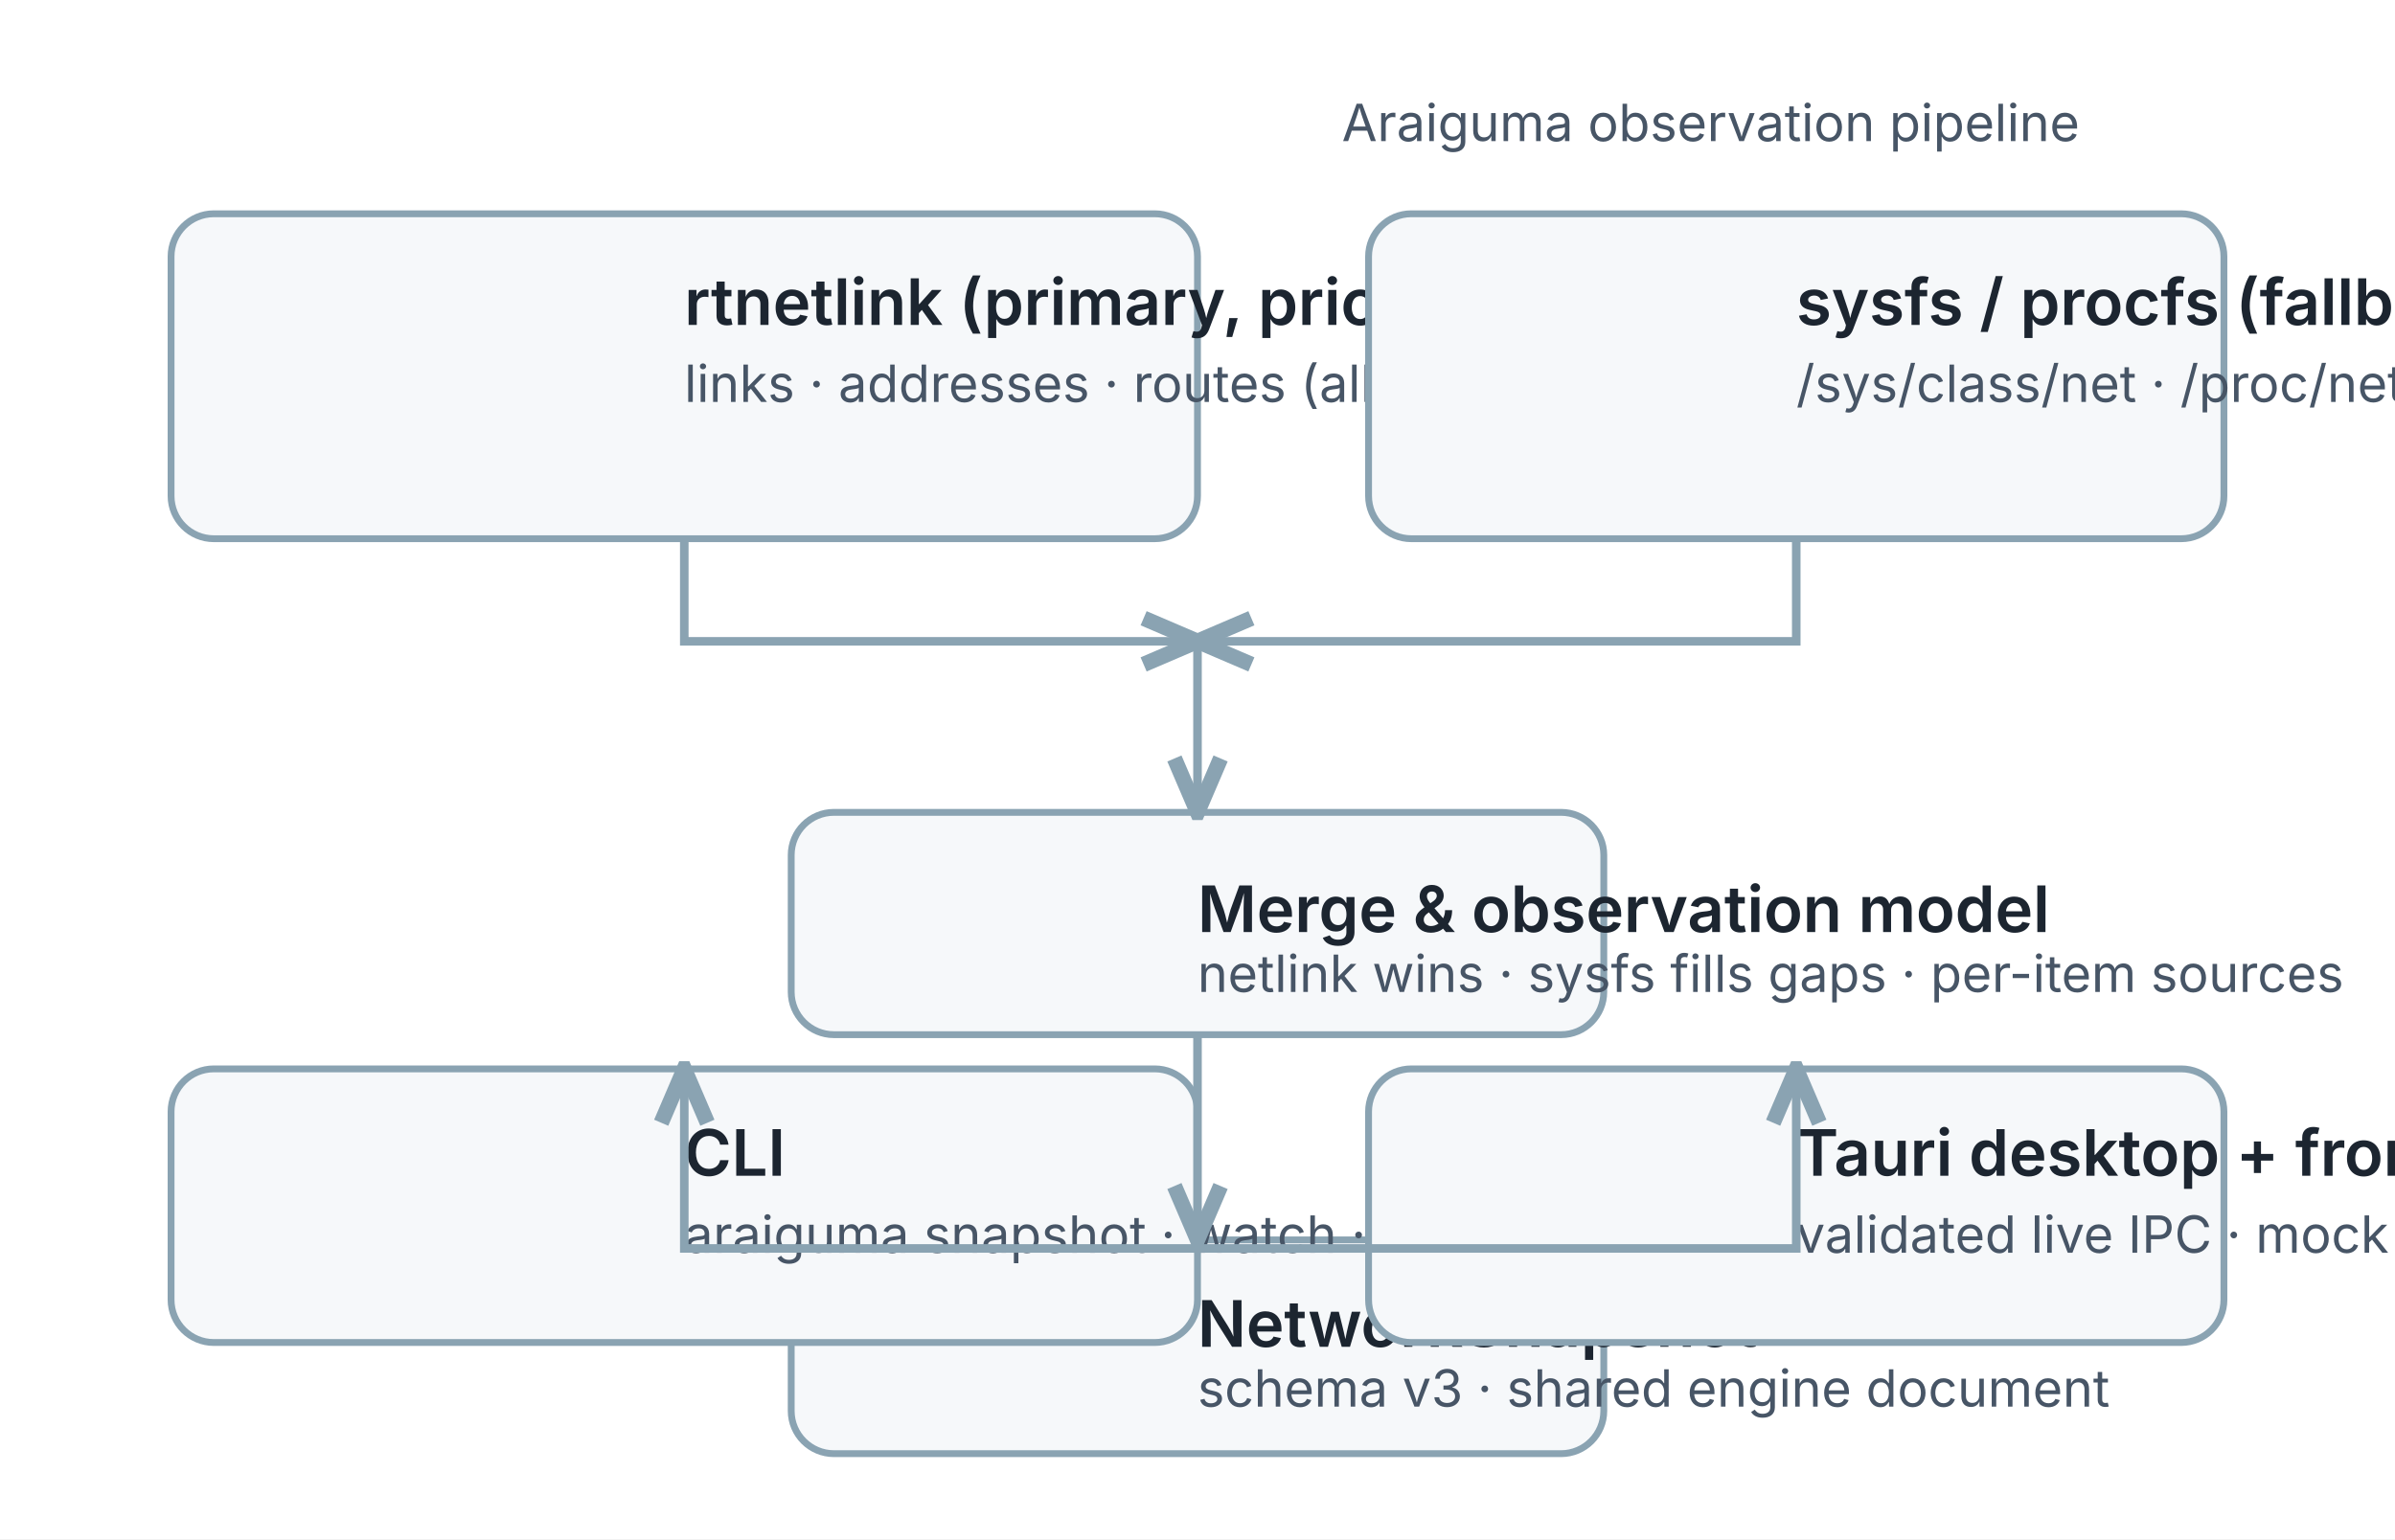
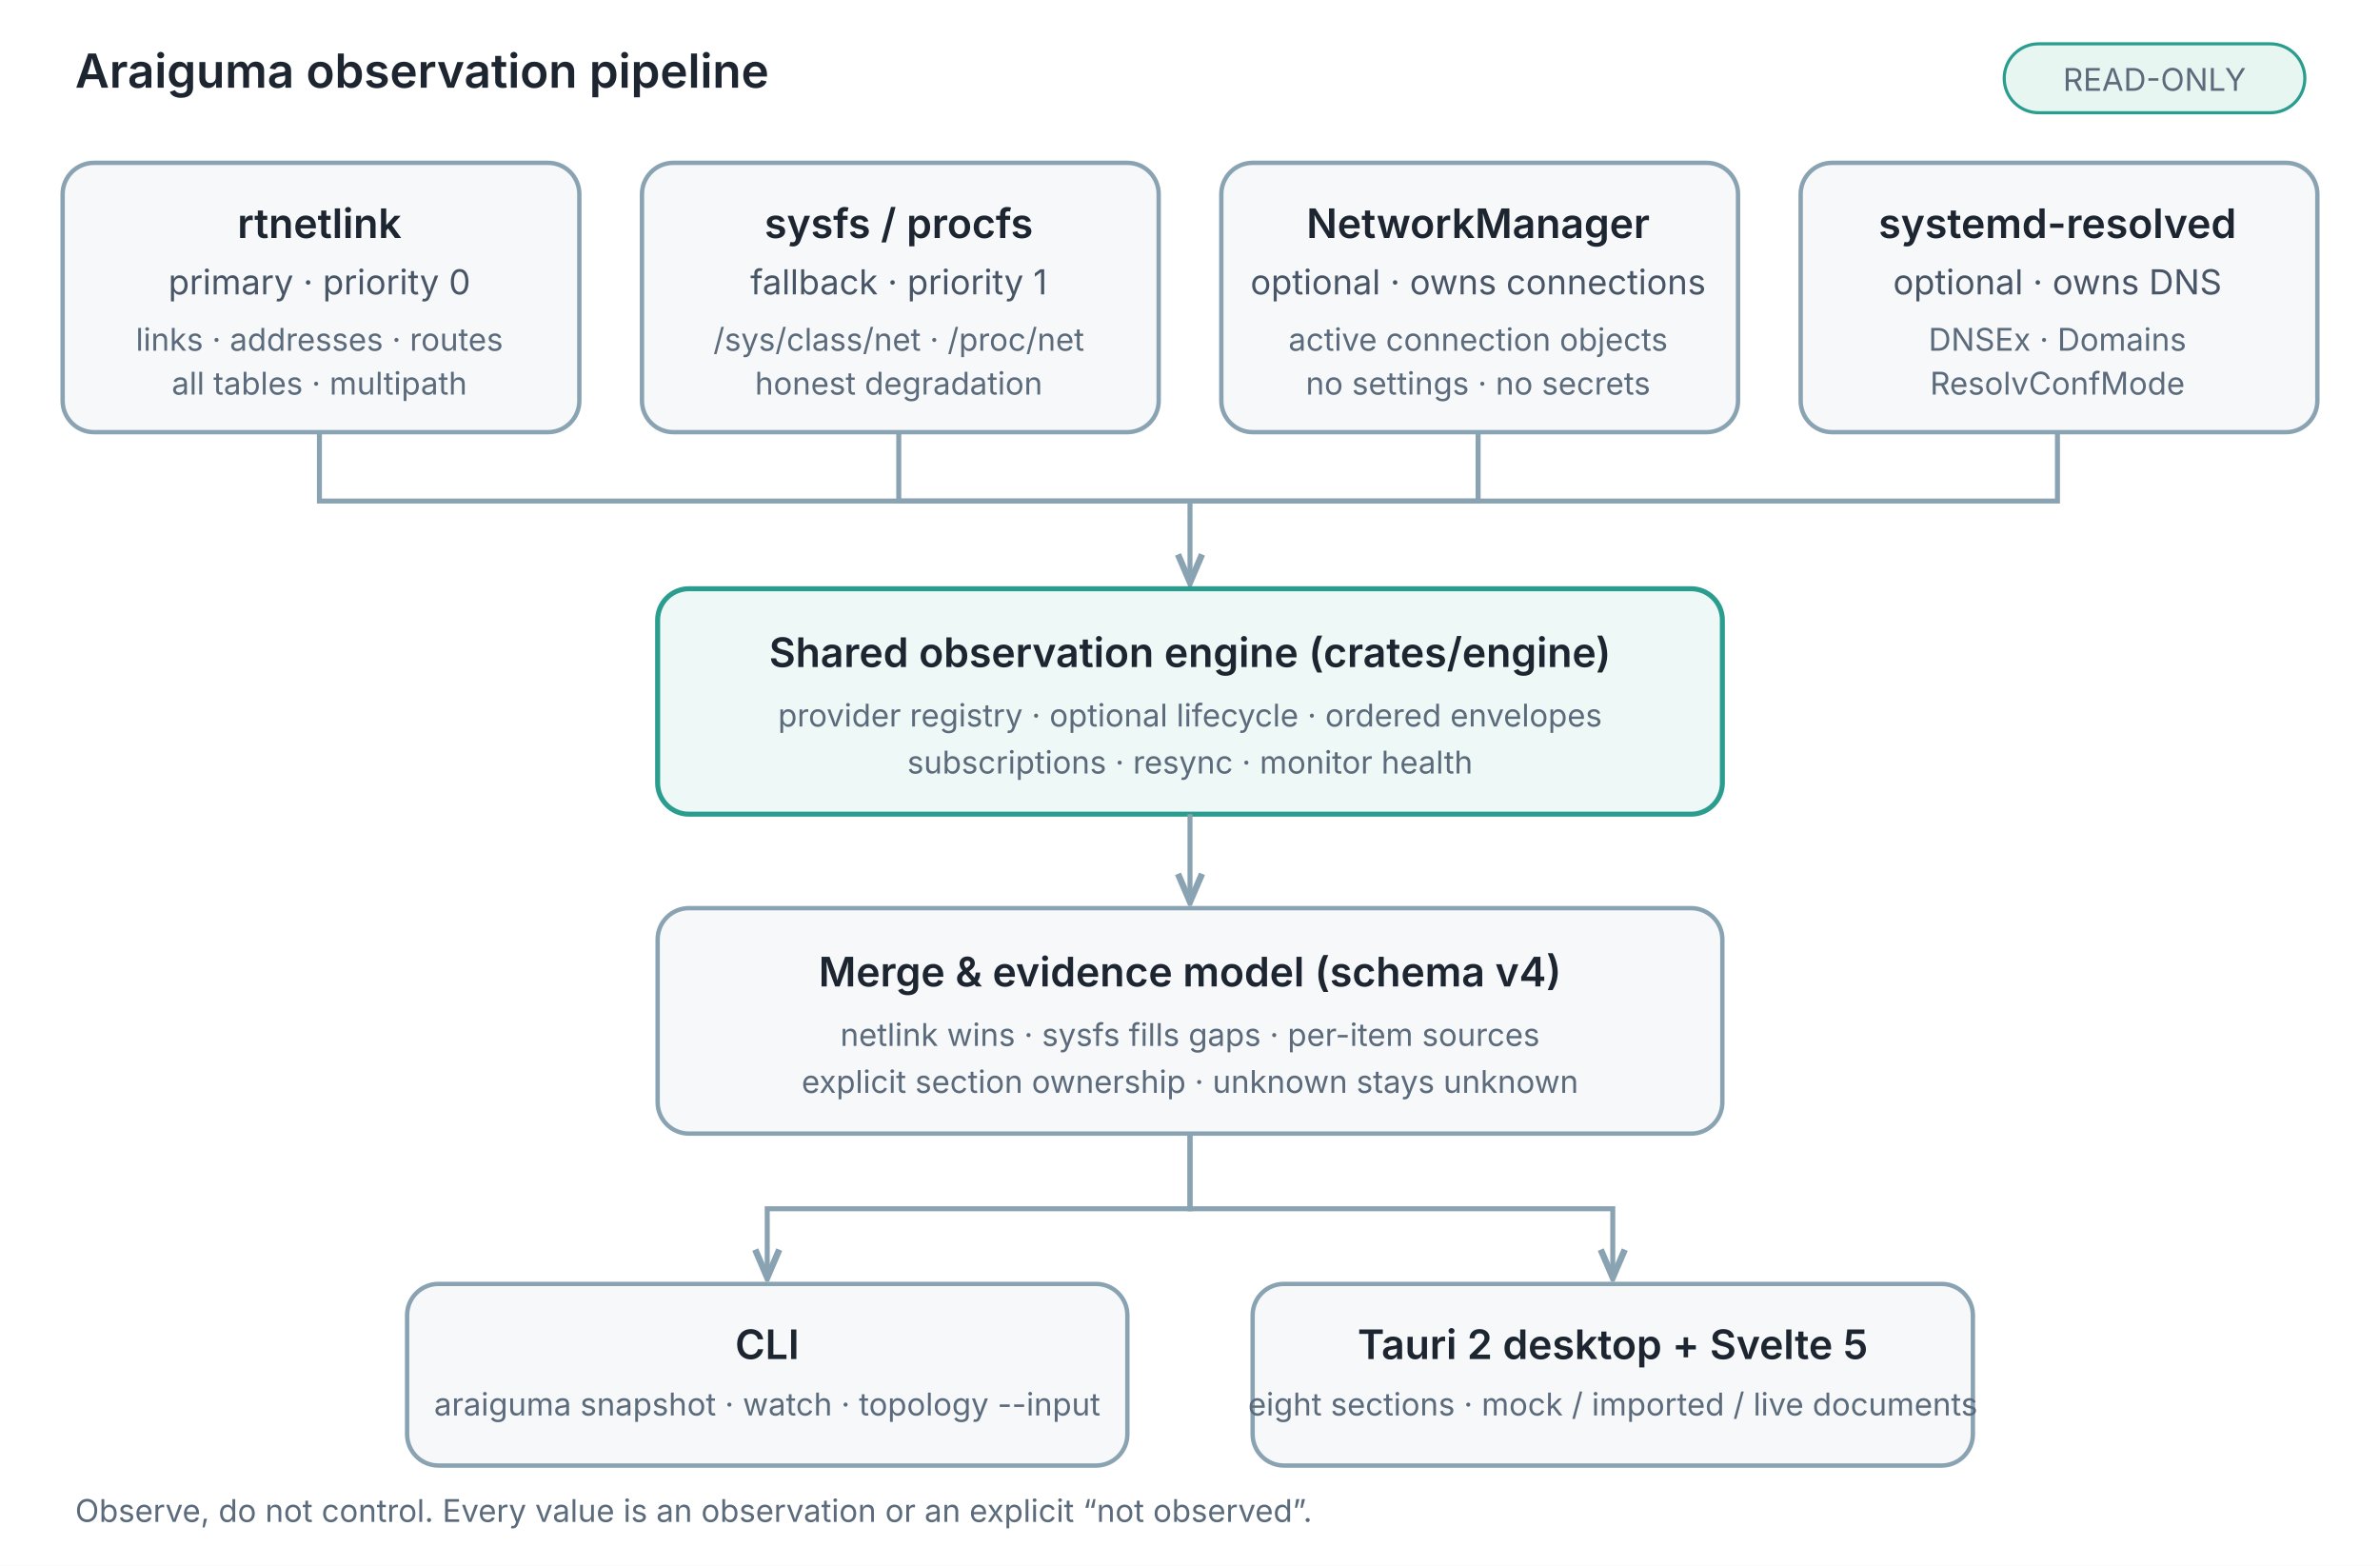
- <svg xmlns="http://www.w3.org/2000/svg" width="560" height="360" viewBox="0 0 560 360">
-   <rect width="560" height="360" fill="#ffffff" />
-   <style>
-     .box { fill: #f6f8fa; stroke: #8aa3b2; stroke-width: 1.6; rx: 10; }
-     .label { font-family: system-ui, -apple-system, sans-serif; font-size: 15px; fill: #1c2530; font-weight: 600; }
-     .detail { font-family: system-ui, -apple-system, sans-serif; font-size: 12px; fill: #475566; }
-     .edge { stroke: #8aa3b2; stroke-width: 2; fill: none; marker-end: url(#arrow); }
-   </style>
+ <svg xmlns="http://www.w3.org/2000/svg" width="760" height="500" viewBox="0 0 760 500" role="img" aria-label="Araiguma observation pipeline: four read-only providers feed a shared engine and merge into schema v4 documents consumed by the CLI and the Tauri desktop frontend">
+   <rect width="760" height="500" fill="#ffffff" />
  <defs>
-     <marker id="arrow" viewBox="0 0 10 10" refX="9" refY="5" markerWidth="9" markerHeight="9" orient="auto-start-reverse">
-       <path d="M2 2 L9 5 L2 8" stroke="#8aa3b2" stroke-width="2" fill="none" />
+     <marker id="arrow" viewBox="0 0 10 10" refX="9" refY="5" markerWidth="8" markerHeight="8" orient="auto-start-reverse">
+       <path d="M2 2 L9 5 L2 8" stroke="#8aa3b2" stroke-width="1.6" fill="none" />
    </marker>
  </defs>
-   <rect class="box" x="40" y="50" width="240" height="76" />
-   <text class="label" x="160" y="76">rtnetlink (primary, priority 0)</text>
-   <text class="detail" x="160" y="94">links · addresses · routes (all tables, multipath)</text>
-   <rect class="box" x="320" y="50" width="200" height="76" />
-   <text class="label" x="420" y="76">sysfs / procfs (fallback, priority 1)</text>
-   <text class="detail" x="420" y="94">/sys/class/net · /proc/net/route · /proc/net/if_inet6 · /proc/net/ipv6_route</text>
-   <rect class="box" x="185" y="190" width="190" height="52" />
-   <text class="label" x="280" y="218">Merge &amp; observation model</text>
-   <text class="detail" x="280" y="232">netlink wins · sysfs fills gaps · per-item sources</text>
-   <rect class="box" x="185" y="290" width="190" height="50" />
-   <text class="label" x="280" y="315">NetworkSnapshot</text>
-   <text class="detail" x="280" y="329">schema v3 · shared engine document</text>
-   <rect class="box" x="40" y="250" width="240" height="64" />
-   <text class="label" x="160" y="275">CLI</text>
-   <text class="detail" x="160" y="293">araiguma snapshot · watch · topology --input</text>
-   <rect class="box" x="320" y="250" width="200" height="64" />
-   <text class="label" x="420" y="275">Tauri desktop + frontend</text>
-   <text class="detail" x="420" y="293">validated live IPC · mock / imported / live documents</text>
-   <path class="edge" d="M160 126 L160 150 L280 150" />
-   <path class="edge" d="M280 150 L280 190" />
-   <path class="edge" d="M420 126 L420 150 L280 150" />
-   <path class="edge" d="M280 242 L280 290" />
-   <path class="edge" d="M280 292 L160 292 L160 250" />
-   <path class="edge" d="M280 292 L420 292 L420 250" />
-   <text class="detail" x="400" y="33" text-anchor="middle">Araiguma observation pipeline</text>
+   <style>
+     .title { font-family: system-ui, -apple-system, sans-serif; font-size: 15px; font-weight: 600; fill: #1c2530; }
+     .label { font-family: system-ui, -apple-system, sans-serif; font-size: 13px; font-weight: 600; fill: #1c2530; }
+     .small { font-family: system-ui, -apple-system, sans-serif; font-size: 11px; fill: #475566; }
+     .tiny  { font-family: system-ui, -apple-system, sans-serif; font-size: 10px; fill: #5b6b7c; }
+     .box { fill: #f6f8fa; stroke: #8aa3b2; stroke-width: 1.4; }
+     .box-accent { fill: #eef8f6; stroke: #2a9d8f; stroke-width: 1.6; }
+     .edge { stroke: #8aa3b2; stroke-width: 1.6; fill: none; marker-end: url(#arrow); }
+     .stem { stroke: #8aa3b2; stroke-width: 1.6; fill: none; }
+     .badge { fill: #e8f6f2; stroke: #2a9d8f; stroke-width: 1; }
+   </style>
+   <text class="title" x="24" y="28">Araiguma observation pipeline</text>
+   <rect class="badge" x="640" y="14" width="96" height="22" rx="11" />
+   <text class="tiny" x="688" y="29" text-anchor="middle">READ-ONLY</text>
+   <rect class="box" x="20" y="52" width="165" height="86" rx="10" />
+   <text class="label" x="102" y="76" text-anchor="middle">rtnetlink</text>
+   <text class="small" x="102" y="94" text-anchor="middle">primary · priority 0</text>
+   <text class="tiny" x="102" y="112" text-anchor="middle">links · addresses · routes</text>
+   <text class="tiny" x="102" y="126" text-anchor="middle">all tables · multipath</text>
+   <rect class="box" x="205" y="52" width="165" height="86" rx="10" />
+   <text class="label" x="287" y="76" text-anchor="middle">sysfs / procfs</text>
+   <text class="small" x="287" y="94" text-anchor="middle">fallback · priority 1</text>
+   <text class="tiny" x="287" y="112" text-anchor="middle">/sys/class/net · /proc/net</text>
+   <text class="tiny" x="287" y="126" text-anchor="middle">honest degradation</text>
+   <rect class="box" x="390" y="52" width="165" height="86" rx="10" />
+   <text class="label" x="472" y="76" text-anchor="middle">NetworkManager</text>
+   <text class="small" x="472" y="94" text-anchor="middle">optional · owns connections</text>
+   <text class="tiny" x="472" y="112" text-anchor="middle">active connection objects</text>
+   <text class="tiny" x="472" y="126" text-anchor="middle">no settings · no secrets</text>
+   <rect class="box" x="575" y="52" width="165" height="86" rx="10" />
+   <text class="label" x="657" y="76" text-anchor="middle">systemd-resolved</text>
+   <text class="small" x="657" y="94" text-anchor="middle">optional · owns DNS</text>
+   <text class="tiny" x="657" y="112" text-anchor="middle">DNSEx · Domains</text>
+   <text class="tiny" x="657" y="126" text-anchor="middle">ResolvConfMode</text>
+   <path class="stem" d="M102 138 L102 160 L380 160" />
+   <path class="stem" d="M287 138 L287 160 L380 160" />
+   <path class="stem" d="M472 138 L472 160 L380 160" />
+   <path class="stem" d="M657 138 L657 160 L380 160" />
+   <path class="edge" d="M380 160 L380 186" />
+   <rect class="box-accent" x="210" y="188" width="340" height="72" rx="10" />
+   <text class="label" x="380" y="213" text-anchor="middle">Shared observation engine (crates/engine)</text>
+   <text class="tiny" x="380" y="232" text-anchor="middle">provider registry · optional lifecycle · ordered envelopes</text>
+   <text class="tiny" x="380" y="247" text-anchor="middle">subscriptions · resync · monitor health</text>
+   <path class="edge" d="M380 260 L380 288" />
+   <rect class="box" x="210" y="290" width="340" height="72" rx="10" />
+   <text class="label" x="380" y="315" text-anchor="middle">Merge &amp; evidence model (schema v4)</text>
+   <text class="tiny" x="380" y="334" text-anchor="middle">netlink wins · sysfs fills gaps · per-item sources</text>
+   <text class="tiny" x="380" y="349" text-anchor="middle">explicit section ownership · unknown stays unknown</text>
+   <path class="edge" d="M380 362 L380 386 L245 386 L245 408" />
+   <path class="edge" d="M380 362 L380 386 L515 386 L515 408" />
+   <rect class="box" x="130" y="410" width="230" height="58" rx="10" />
+   <text class="label" x="245" y="434" text-anchor="middle">CLI</text>
+   <text class="tiny" x="245" y="452" text-anchor="middle">araiguma snapshot · watch · topology --input</text>
+   <rect class="box" x="400" y="410" width="230" height="58" rx="10" />
+   <text class="label" x="515" y="434" text-anchor="middle">Tauri 2 desktop + Svelte 5</text>
+   <text class="tiny" x="515" y="452" text-anchor="middle">eight sections · mock / imported / live documents</text>
+   <text class="tiny" x="24" y="486">Observe, do not control. Every value is an observation or an explicit “not observed”.</text>
</svg>
